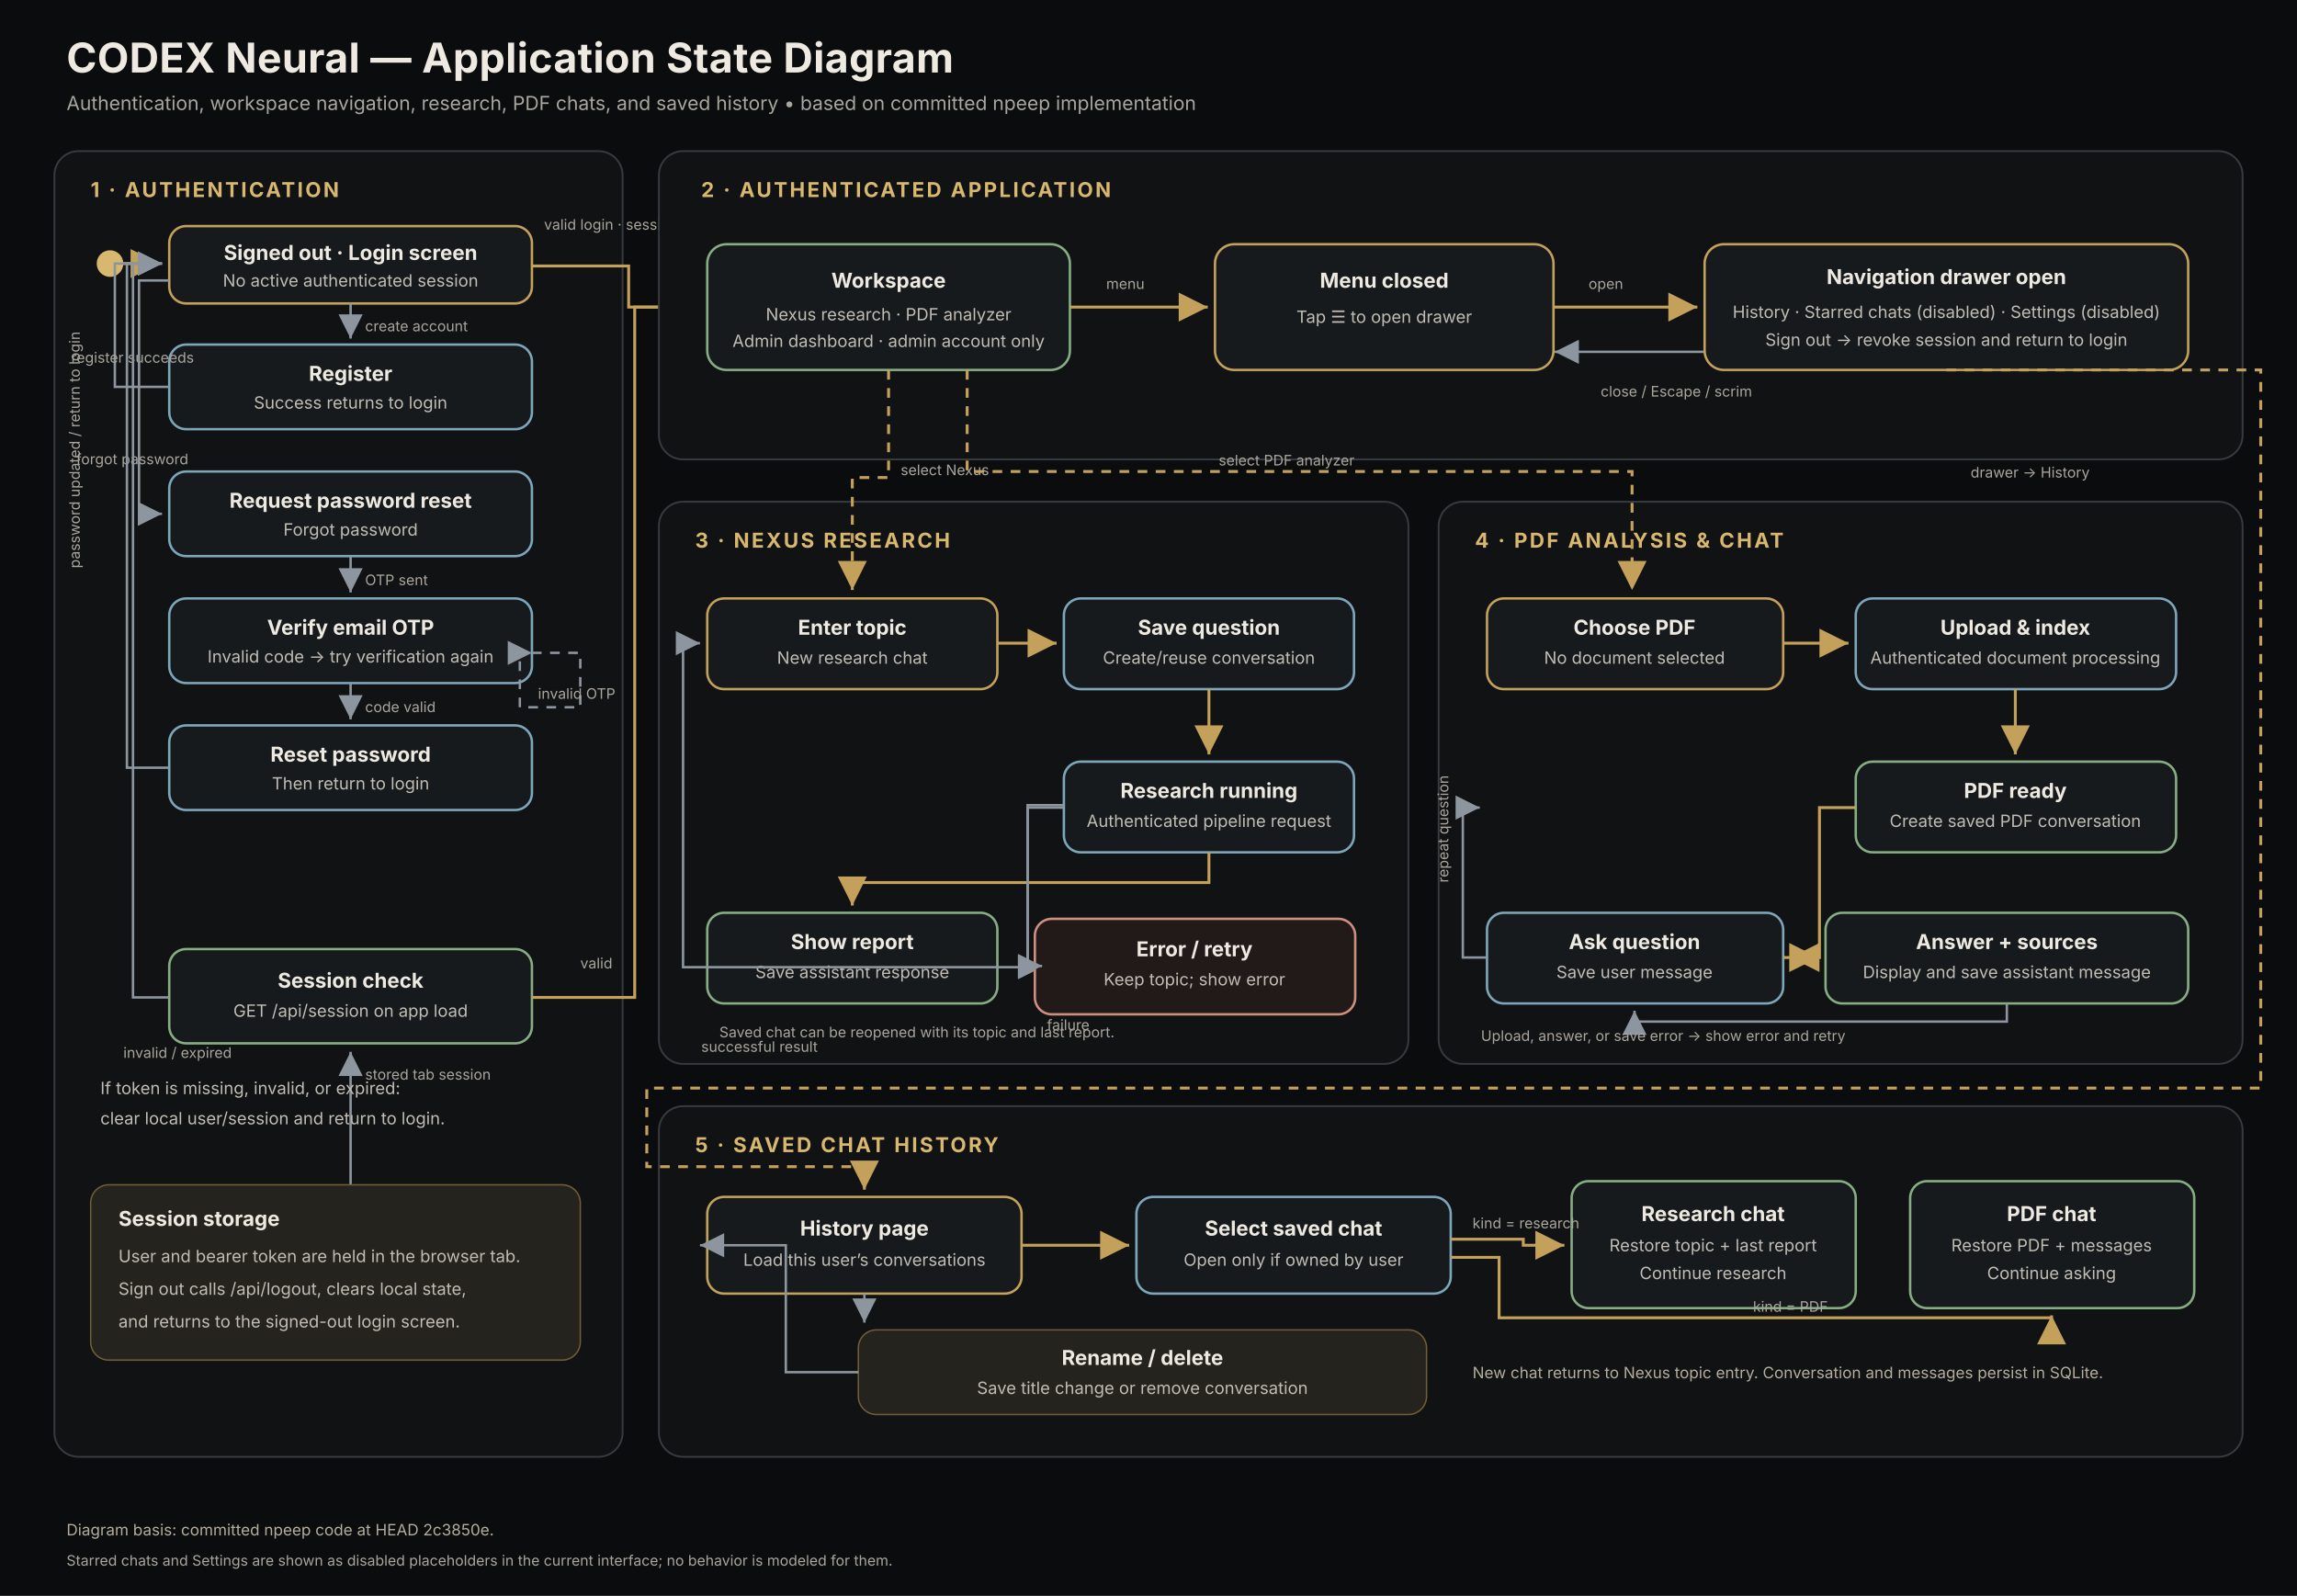
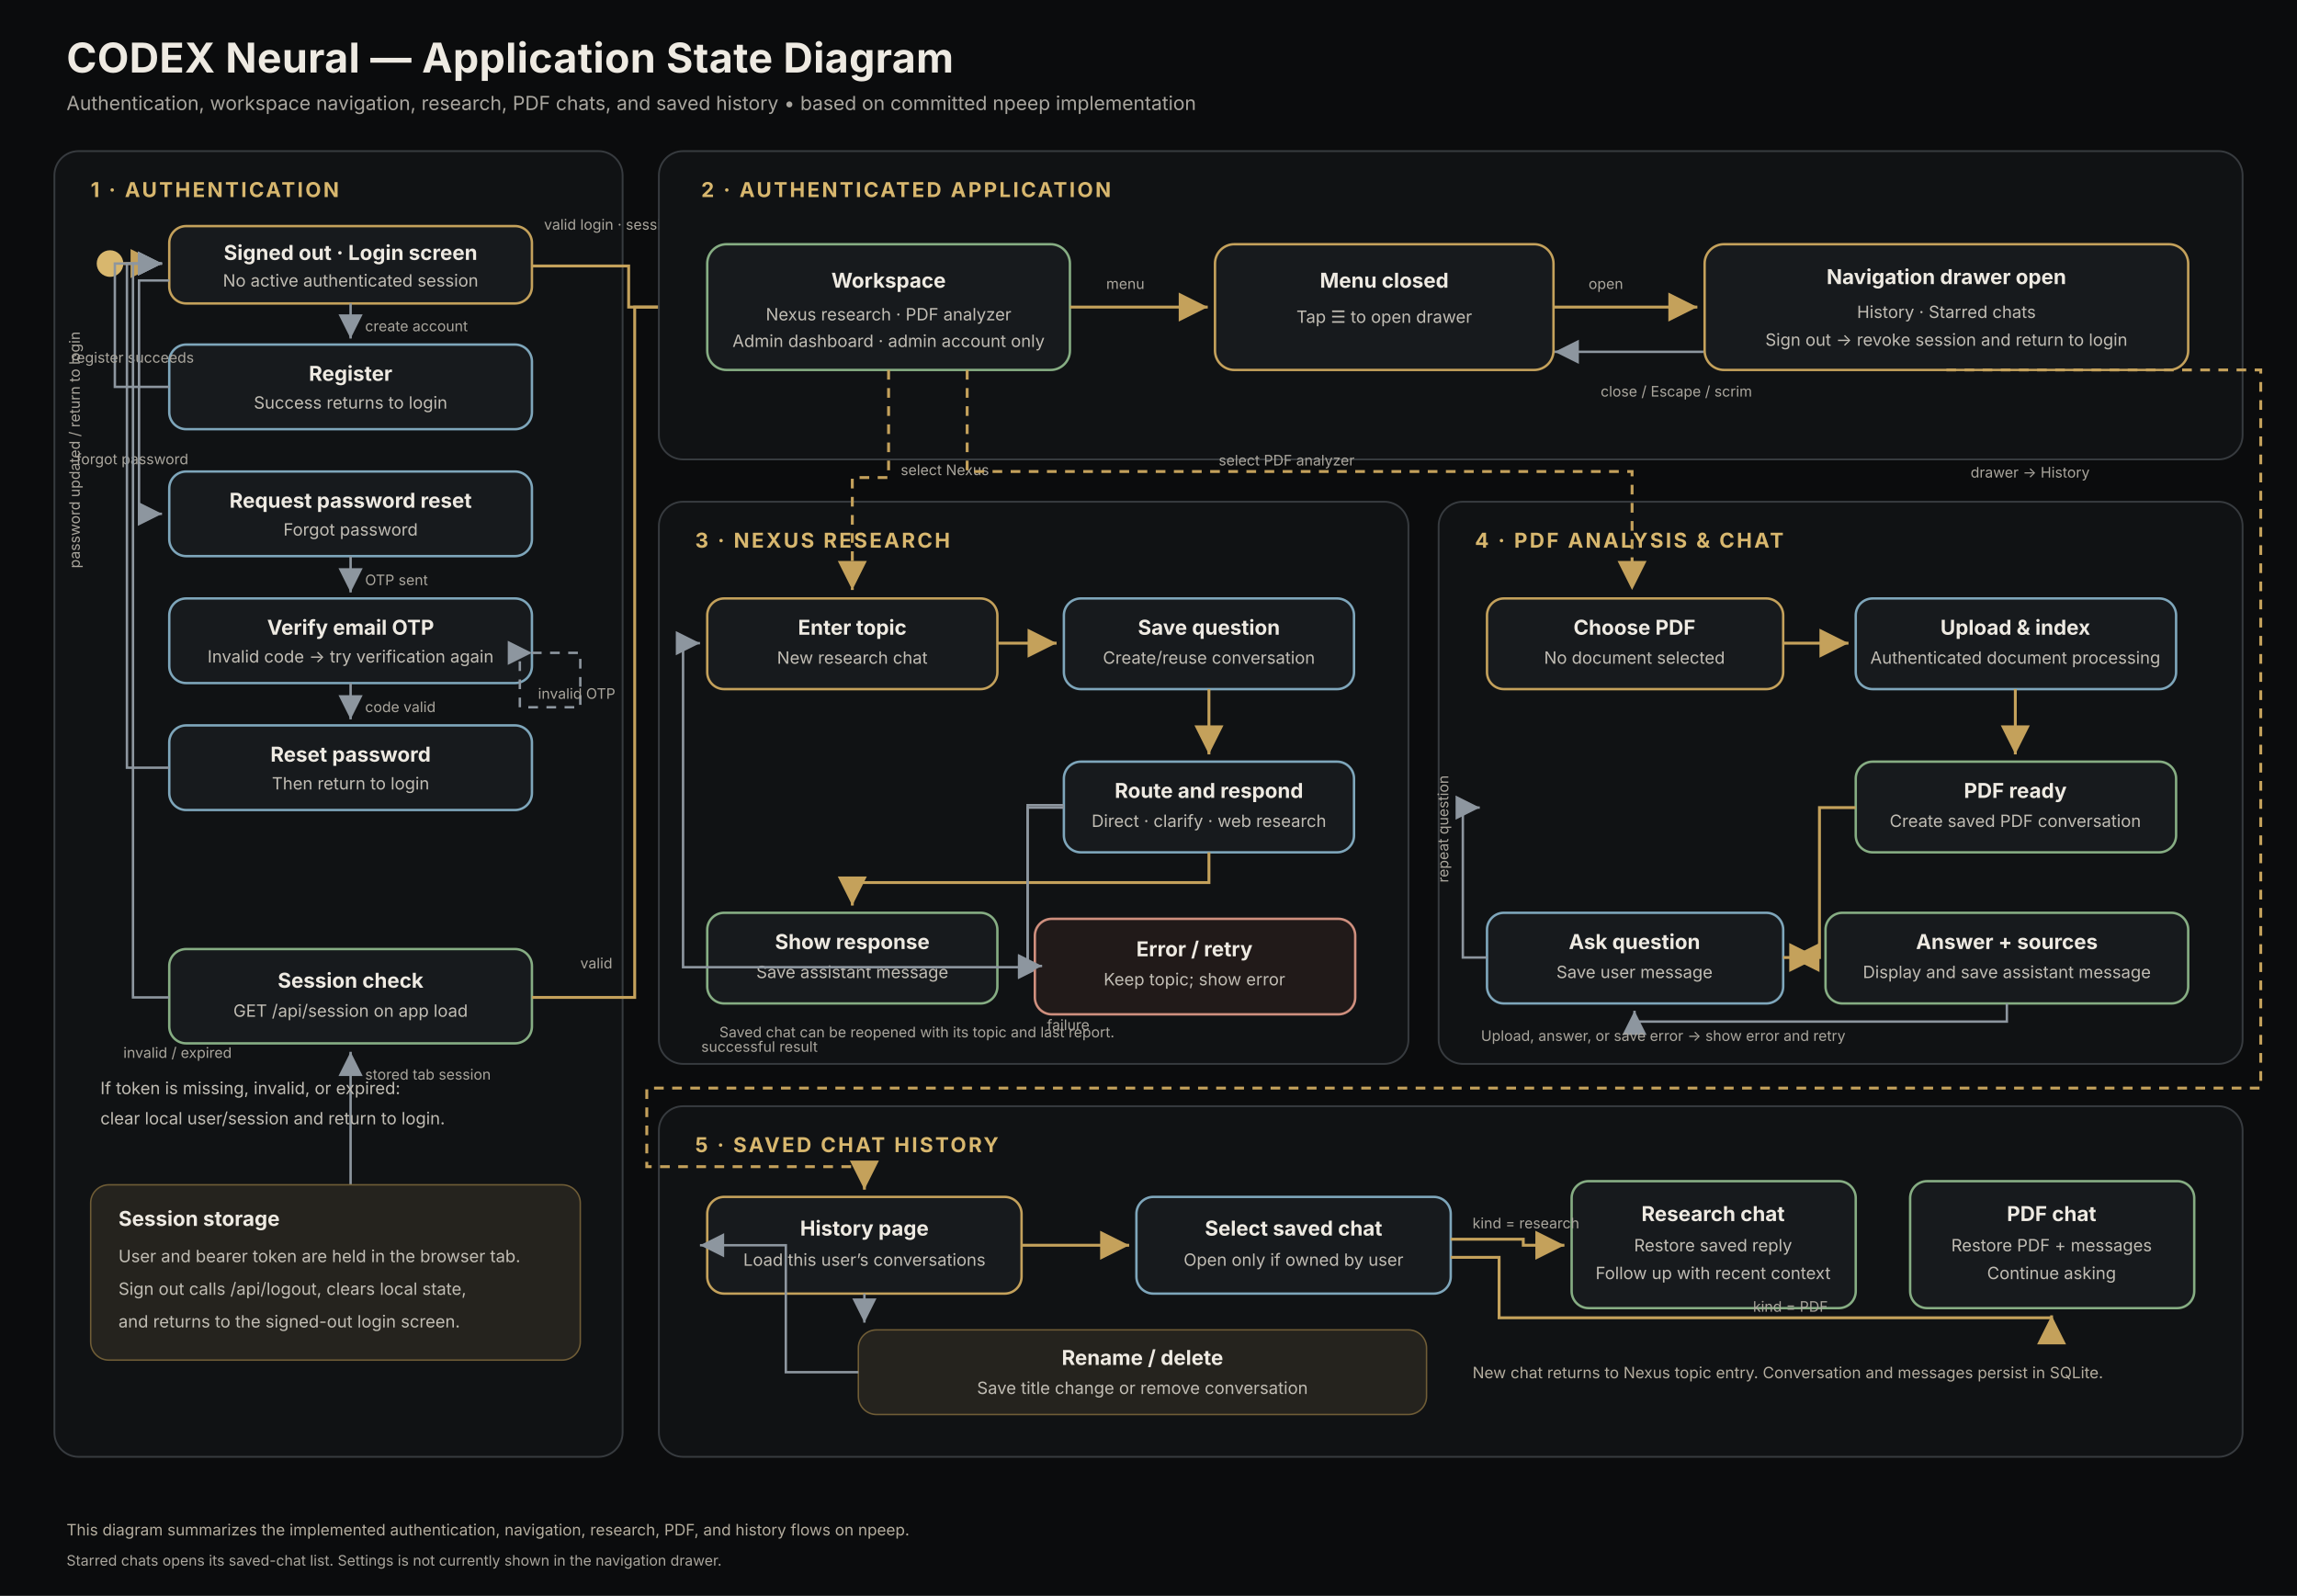
<svg xmlns="http://www.w3.org/2000/svg" width="1900" height="1320" viewBox="0 0 1900 1320" role="img" aria-labelledby="title desc">
  <defs>
    <marker id="arrow" markerWidth="12" markerHeight="10" refX="10" refY="5" orient="auto">
      <path d="M0,0 L10,5 L0,10 Z" fill="#c4a15b" />
    </marker>
    <marker id="arrowMuted" markerWidth="12" markerHeight="10" refX="10" refY="5" orient="auto">
      <path d="M0,0 L10,5 L0,10 Z" fill="#8d969f" />
    </marker>
    <style>
    text{font-family:Inter,Segoe UI,Arial,sans-serif;fill:#eeeae2}.title{font-size:34px;font-weight:750;letter-spacing:.3px}.subtitle{font-size:16px;fill:#a9a69f}.section{font-size:17px;font-weight:750;letter-spacing:1.8px;fill:#d8b76e}.state{fill:#171a1d;stroke:#c4a15b;stroke-width:2}.stateBlue{fill:#171a1d;stroke:#7ea6bb;stroke-width:2}.stateGreen{fill:#171a1d;stroke:#86ad83;stroke-width:2}.stateRed{fill:#211a19;stroke:#cf8f7e;stroke-width:2}.label{font-size:17px;font-weight:650}.small{font-size:14px;fill:#c1bdb4}.tiny{font-size:12px;fill:#aaa69d}.arrow{fill:none;stroke:#c4a15b;stroke-width:2.4;marker-end:url(#arrow)}.arrowMuted{fill:none;stroke:#8d969f;stroke-width:2;marker-end:url(#arrowMuted)}.frame{fill:#101214;stroke:#373b3f;stroke-width:1.5;rx:20}.dash{stroke-dasharray:8 7}.pill{fill:#25231e;stroke:#705d36;stroke-width:1.2;rx:15}.note{font-size:13px;fill:#b4ad9e}
  </style>
  </defs>
  <rect width="1900" height="1320" fill="#0b0c0d" />
  <text x="55" y="60" class="title">CODEX Neural — Application State Diagram</text>
  <text x="55" y="91" class="subtitle">Authentication, workspace navigation, research, PDF chats, and saved history • based on committed npeep implementation</text>
  <rect x="45" y="125" width="470" height="1080" class="frame" />
  <text x="75" y="163" class="section">1 · AUTHENTICATION</text>
  <circle cx="91" cy="218" r="11" fill="#d8b76e" />
  <path d="M102 218 H132" class="arrow" />
  <rect x="140" y="187" width="300" height="64" rx="14" class="state" />
  <text x="290" y="215" text-anchor="middle" class="label">Signed out · Login screen</text>
  <text x="290" y="237" text-anchor="middle" class="small">No active authenticated session</text>
  <rect x="140" y="285" width="300" height="70" rx="14" class="stateBlue" />
  <text x="290" y="315" text-anchor="middle" class="label">Register</text>
  <text x="290" y="338" text-anchor="middle" class="small">Success returns to login</text>
  <rect x="140" y="390" width="300" height="70" rx="14" class="stateBlue" />
  <text x="290" y="420" text-anchor="middle" class="label">Request password reset</text>
  <text x="290" y="443" text-anchor="middle" class="small">Forgot password</text>
  <rect x="140" y="495" width="300" height="70" rx="14" class="stateBlue" />
  <text x="290" y="525" text-anchor="middle" class="label">Verify email OTP</text>
  <text x="290" y="548" text-anchor="middle" class="small">Invalid code → try verification again</text>
  <rect x="140" y="600" width="300" height="70" rx="14" class="stateBlue" />
  <text x="290" y="630" text-anchor="middle" class="label">Reset password</text>
  <text x="290" y="653" text-anchor="middle" class="small">Then return to login</text>
  <path d="M290 251 V280" class="arrowMuted" />
  <text x="302" y="274" class="tiny">create account</text>
  <path d="M140 320 H95 V218 H134" class="arrowMuted" />
  <text x="59" y="300" class="tiny">register succeeds</text>
  <path d="M140 232 H115 V425 H134" class="arrowMuted" />
  <text x="63" y="384" class="tiny">forgot password</text>
  <path d="M290 460 V490" class="arrowMuted" />
  <text x="302" y="484" class="tiny">OTP sent</text>
  <path d="M290 565 V595" class="arrowMuted" />
  <text x="302" y="589" class="tiny">code valid</text>
  <path d="M140 635 H105 V218 H134" class="arrowMuted" />
  <text x="66" y="470" class="tiny" transform="rotate(-90 66 470)">password updated / return to login</text>
  <path d="M440 540 H480 V585 H430 V540 H440" class="arrowMuted dash" />
  <text x="445" y="578" class="tiny">invalid OTP</text>
  <text x="450" y="190" class="tiny">valid login · session token issued</text>
  <path d="M440 220 H520 V254 H579" class="arrow" />
  <rect x="140" y="785" width="300" height="78" rx="14" class="stateGreen" />
  <text x="290" y="817" text-anchor="middle" class="label">Session check</text>
  <text x="290" y="841" text-anchor="middle" class="small">GET /api/session on app load</text>
  <path d="M290 980 V870" class="arrowMuted" />
  <text x="302" y="893" class="tiny">stored tab session</text>
  <path d="M440 825 H525 V254 H579" class="arrow" />
  <text x="480" y="801" class="tiny">valid</text>
  <path d="M140 825 H110 V218 H134" class="arrowMuted" />
  <text x="102" y="875" class="tiny">invalid / expired</text>
  <text x="83" y="905" class="small">If token is missing, invalid, or expired:</text>
  <text x="83" y="930" class="small">clear local user/session and return to login.</text>
  <rect x="75" y="980" width="405" height="145" class="pill" />
  <text x="98" y="1014" class="label">Session storage</text>
  <text x="98" y="1044" class="small">User and bearer token are held in the browser tab.</text>
  <text x="98" y="1071" class="small">Sign out calls /api/logout, clears local state,</text>
  <text x="98" y="1098" class="small">and returns to the signed-out login screen.</text>
  <rect x="545" y="125" width="1310" height="255" class="frame" />
  <text x="580" y="163" class="section">2 · AUTHENTICATED APPLICATION</text>
  <rect x="585" y="202" width="300" height="104" rx="16" class="stateGreen" />
  <text x="735" y="238" text-anchor="middle" class="label">Workspace</text>
  <text x="735" y="265" text-anchor="middle" class="small">Nexus research · PDF analyzer</text>
  <text x="735" y="287" text-anchor="middle" class="small">Admin dashboard · admin account only</text>
  <rect x="1005" y="202" width="280" height="104" rx="16" class="state" />
  <text x="1145" y="238" text-anchor="middle" class="label">Menu closed</text>
  <text x="1145" y="267" text-anchor="middle" class="small">Tap ☰ to open drawer</text>
  <rect x="1410" y="202" width="400" height="104" rx="16" class="state" />
  <text x="1610" y="235" text-anchor="middle" class="label">Navigation drawer open</text>
-   <text x="1610" y="263" text-anchor="middle" class="small">History · Starred chats (disabled) · Settings (disabled)</text>
+   <text x="1610" y="263" text-anchor="middle" class="small">History · Starred chats</text>
  <text x="1610" y="286" text-anchor="middle" class="small">Sign out → revoke session and return to login</text>
  <path d="M885 254 H999" class="arrow" />
  <text x="915" y="239" class="tiny">menu</text>
  <path d="M1285 254 H1404" class="arrow" />
  <text x="1314" y="239" class="tiny">open</text>
  <path d="M1409 291 H1286" class="arrowMuted" />
  <text x="1324" y="328" class="tiny">close / Escape / scrim</text>
  <rect x="545" y="415" width="620" height="465" class="frame" />
  <text x="575" y="453" class="section">3 · NEXUS RESEARCH</text>
  <rect x="585" y="495" width="240" height="75" rx="14" class="state" />
  <text x="705" y="525" text-anchor="middle" class="label">Enter topic</text>
  <text x="705" y="549" text-anchor="middle" class="small">New research chat</text>
  <rect x="880" y="495" width="240" height="75" rx="14" class="stateBlue" />
  <text x="1000" y="525" text-anchor="middle" class="label">Save question</text>
  <text x="1000" y="549" text-anchor="middle" class="small">Create/reuse conversation</text>
  <rect x="880" y="630" width="240" height="75" rx="14" class="stateBlue" />
-   <text x="1000" y="660" text-anchor="middle" class="label">Research running</text>
-   <text x="1000" y="684" text-anchor="middle" class="small">Authenticated pipeline request</text>
+   <text x="1000" y="660" text-anchor="middle" class="label">Route and respond</text>
+   <text x="1000" y="684" text-anchor="middle" class="small">Direct · clarify · web research</text>
  <rect x="585" y="755" width="240" height="75" rx="14" class="stateGreen" />
-   <text x="705" y="785" text-anchor="middle" class="label">Show report</text>
-   <text x="705" y="809" text-anchor="middle" class="small">Save assistant response</text>
+   <text x="705" y="785" text-anchor="middle" class="label">Show response</text>
+   <text x="705" y="809" text-anchor="middle" class="small">Save assistant message</text>
  <path d="M825 532 H874" class="arrow" />
  <path d="M1000 570 V624" class="arrow" />
  <path d="M1000 705 V730 H705 V749" class="arrow" />
  <path d="M880 668 H850 V800 H862" class="arrowMuted" />
  <rect x="856" y="760" width="265" height="79" rx="14" class="stateRed" />
  <text x="988" y="791" text-anchor="middle" class="label">Error / retry</text>
  <text x="988" y="815" text-anchor="middle" class="small">Keep topic; show error</text>
  <path d="M880 666 H850 V799 H862" class="arrowMuted" />
  <path d="M856 800 H565 V532 H579" class="arrowMuted" />
  <text x="580" y="870" class="tiny">successful result</text>
  <text x="866" y="852" class="tiny">failure</text>
  <text x="595" y="858" class="tiny">Saved chat can be reopened with its topic and last report.</text>
  <rect x="1190" y="415" width="665" height="465" class="frame" />
  <text x="1220" y="453" class="section">4 · PDF ANALYSIS &amp; CHAT</text>
  <rect x="1230" y="495" width="245" height="75" rx="14" class="state" />
  <text x="1352" y="525" text-anchor="middle" class="label">Choose PDF</text>
  <text x="1352" y="549" text-anchor="middle" class="small">No document selected</text>
  <rect x="1535" y="495" width="265" height="75" rx="14" class="stateBlue" />
  <text x="1667" y="525" text-anchor="middle" class="label">Upload &amp; index</text>
  <text x="1667" y="549" text-anchor="middle" class="small">Authenticated document processing</text>
  <rect x="1535" y="630" width="265" height="75" rx="14" class="stateGreen" />
  <text x="1667" y="660" text-anchor="middle" class="label">PDF ready</text>
  <text x="1667" y="684" text-anchor="middle" class="small">Create saved PDF conversation</text>
  <rect x="1230" y="755" width="245" height="75" rx="14" class="stateBlue" />
  <text x="1352" y="785" text-anchor="middle" class="label">Ask question</text>
  <text x="1352" y="809" text-anchor="middle" class="small">Save user message</text>
  <path d="M1475 532 H1529" class="arrow" />
  <path d="M1667 570 V624" class="arrow" />
  <path d="M1535 668 H1505 V792 H1481" class="arrow" />
  <path d="M1230 792 H1210 V668 H1224" class="arrowMuted" />
  <text x="1198" y="730" class="tiny" transform="rotate(-90 1198 730)">repeat question</text>
  <rect x="1510" y="755" width="300" height="75" rx="14" class="stateGreen" />
  <text x="1660" y="785" text-anchor="middle" class="label">Answer + sources</text>
  <text x="1660" y="809" text-anchor="middle" class="small">Display and save assistant message</text>
  <path d="M1475 792 H1504" class="arrow" />
  <path d="M1660 830 V845 H1352 V836" class="arrowMuted" />
  <text x="1225" y="861" class="tiny">Upload, answer, or save error → show error and retry</text>
  <rect x="545" y="915" width="1310" height="290" class="frame" />
  <text x="575" y="953" class="section">5 · SAVED CHAT HISTORY</text>
  <rect x="585" y="990" width="260" height="80" rx="14" class="state" />
  <text x="715" y="1022" text-anchor="middle" class="label">History page</text>
  <text x="715" y="1047" text-anchor="middle" class="small">Load this user’s conversations</text>
  <rect x="940" y="990" width="260" height="80" rx="14" class="stateBlue" />
  <text x="1070" y="1022" text-anchor="middle" class="label">Select saved chat</text>
  <text x="1070" y="1047" text-anchor="middle" class="small">Open only if owned by user</text>
  <rect x="1300" y="977" width="235" height="105" rx="14" class="stateGreen" />
  <text x="1417" y="1010" text-anchor="middle" class="label">Research chat</text>
-   <text x="1417" y="1035" text-anchor="middle" class="small">Restore topic + last report</text>
-   <text x="1417" y="1058" text-anchor="middle" class="small">Continue research</text>
+   <text x="1417" y="1035" text-anchor="middle" class="small">Restore saved reply</text>
+   <text x="1417" y="1058" text-anchor="middle" class="small">Follow up with recent context</text>
  <rect x="1580" y="977" width="235" height="105" rx="14" class="stateGreen" />
  <text x="1697" y="1010" text-anchor="middle" class="label">PDF chat</text>
  <text x="1697" y="1035" text-anchor="middle" class="small">Restore PDF + messages</text>
  <text x="1697" y="1058" text-anchor="middle" class="small">Continue asking</text>
  <path d="M845 1030 H934" class="arrow" />
  <path d="M1200 1025 H1260 V1030 H1294" class="arrow" />
  <path d="M1200 1040 H1240 V1090 H1697 V1088" class="arrow" />
  <text x="1218" y="1016" class="tiny">kind = research</text>
  <text x="1450" y="1085" class="tiny">kind = PDF</text>
  <rect x="710" y="1100" width="470" height="70" rx="14" class="pill" />
  <text x="945" y="1129" text-anchor="middle" class="label">Rename / delete</text>
  <text x="945" y="1153" text-anchor="middle" class="small">Save title change or remove conversation</text>
  <path d="M715 1070 V1094" class="arrowMuted" />
  <path d="M710 1135 H650 V1030 H579" class="arrowMuted" />
  <text x="1218" y="1140" class="note">New chat returns to Nexus topic entry. Conversation and messages persist in SQLite.</text>
  <path d="M1610 306 H1870 V900 H535 V965 H715 V984" class="arrow dash" />
  <text x="1630" y="395" class="tiny">drawer → History</text>
  <path d="M735 306 V395 H705 V488" class="arrow dash" />
  <text x="745" y="393" class="tiny">select Nexus</text>
  <path d="M800 306 V390 H1350 V488" class="arrow dash" />
  <text x="1008" y="385" class="tiny">select PDF analyzer</text>
-   <text x="55" y="1270" class="note">Diagram basis: committed npeep code at HEAD 2c3850e.</text>
-   <text x="55" y="1295" class="tiny">Starred chats and Settings are shown as disabled placeholders in the current interface; no behavior is modeled for them.</text>
+   <text x="55" y="1270" class="note">This diagram summarizes the implemented authentication, navigation, research, PDF, and history flows on npeep.</text>
+   <text x="55" y="1295" class="tiny">Starred chats opens its saved-chat list. Settings is not currently shown in the navigation drawer.</text>
</svg>
